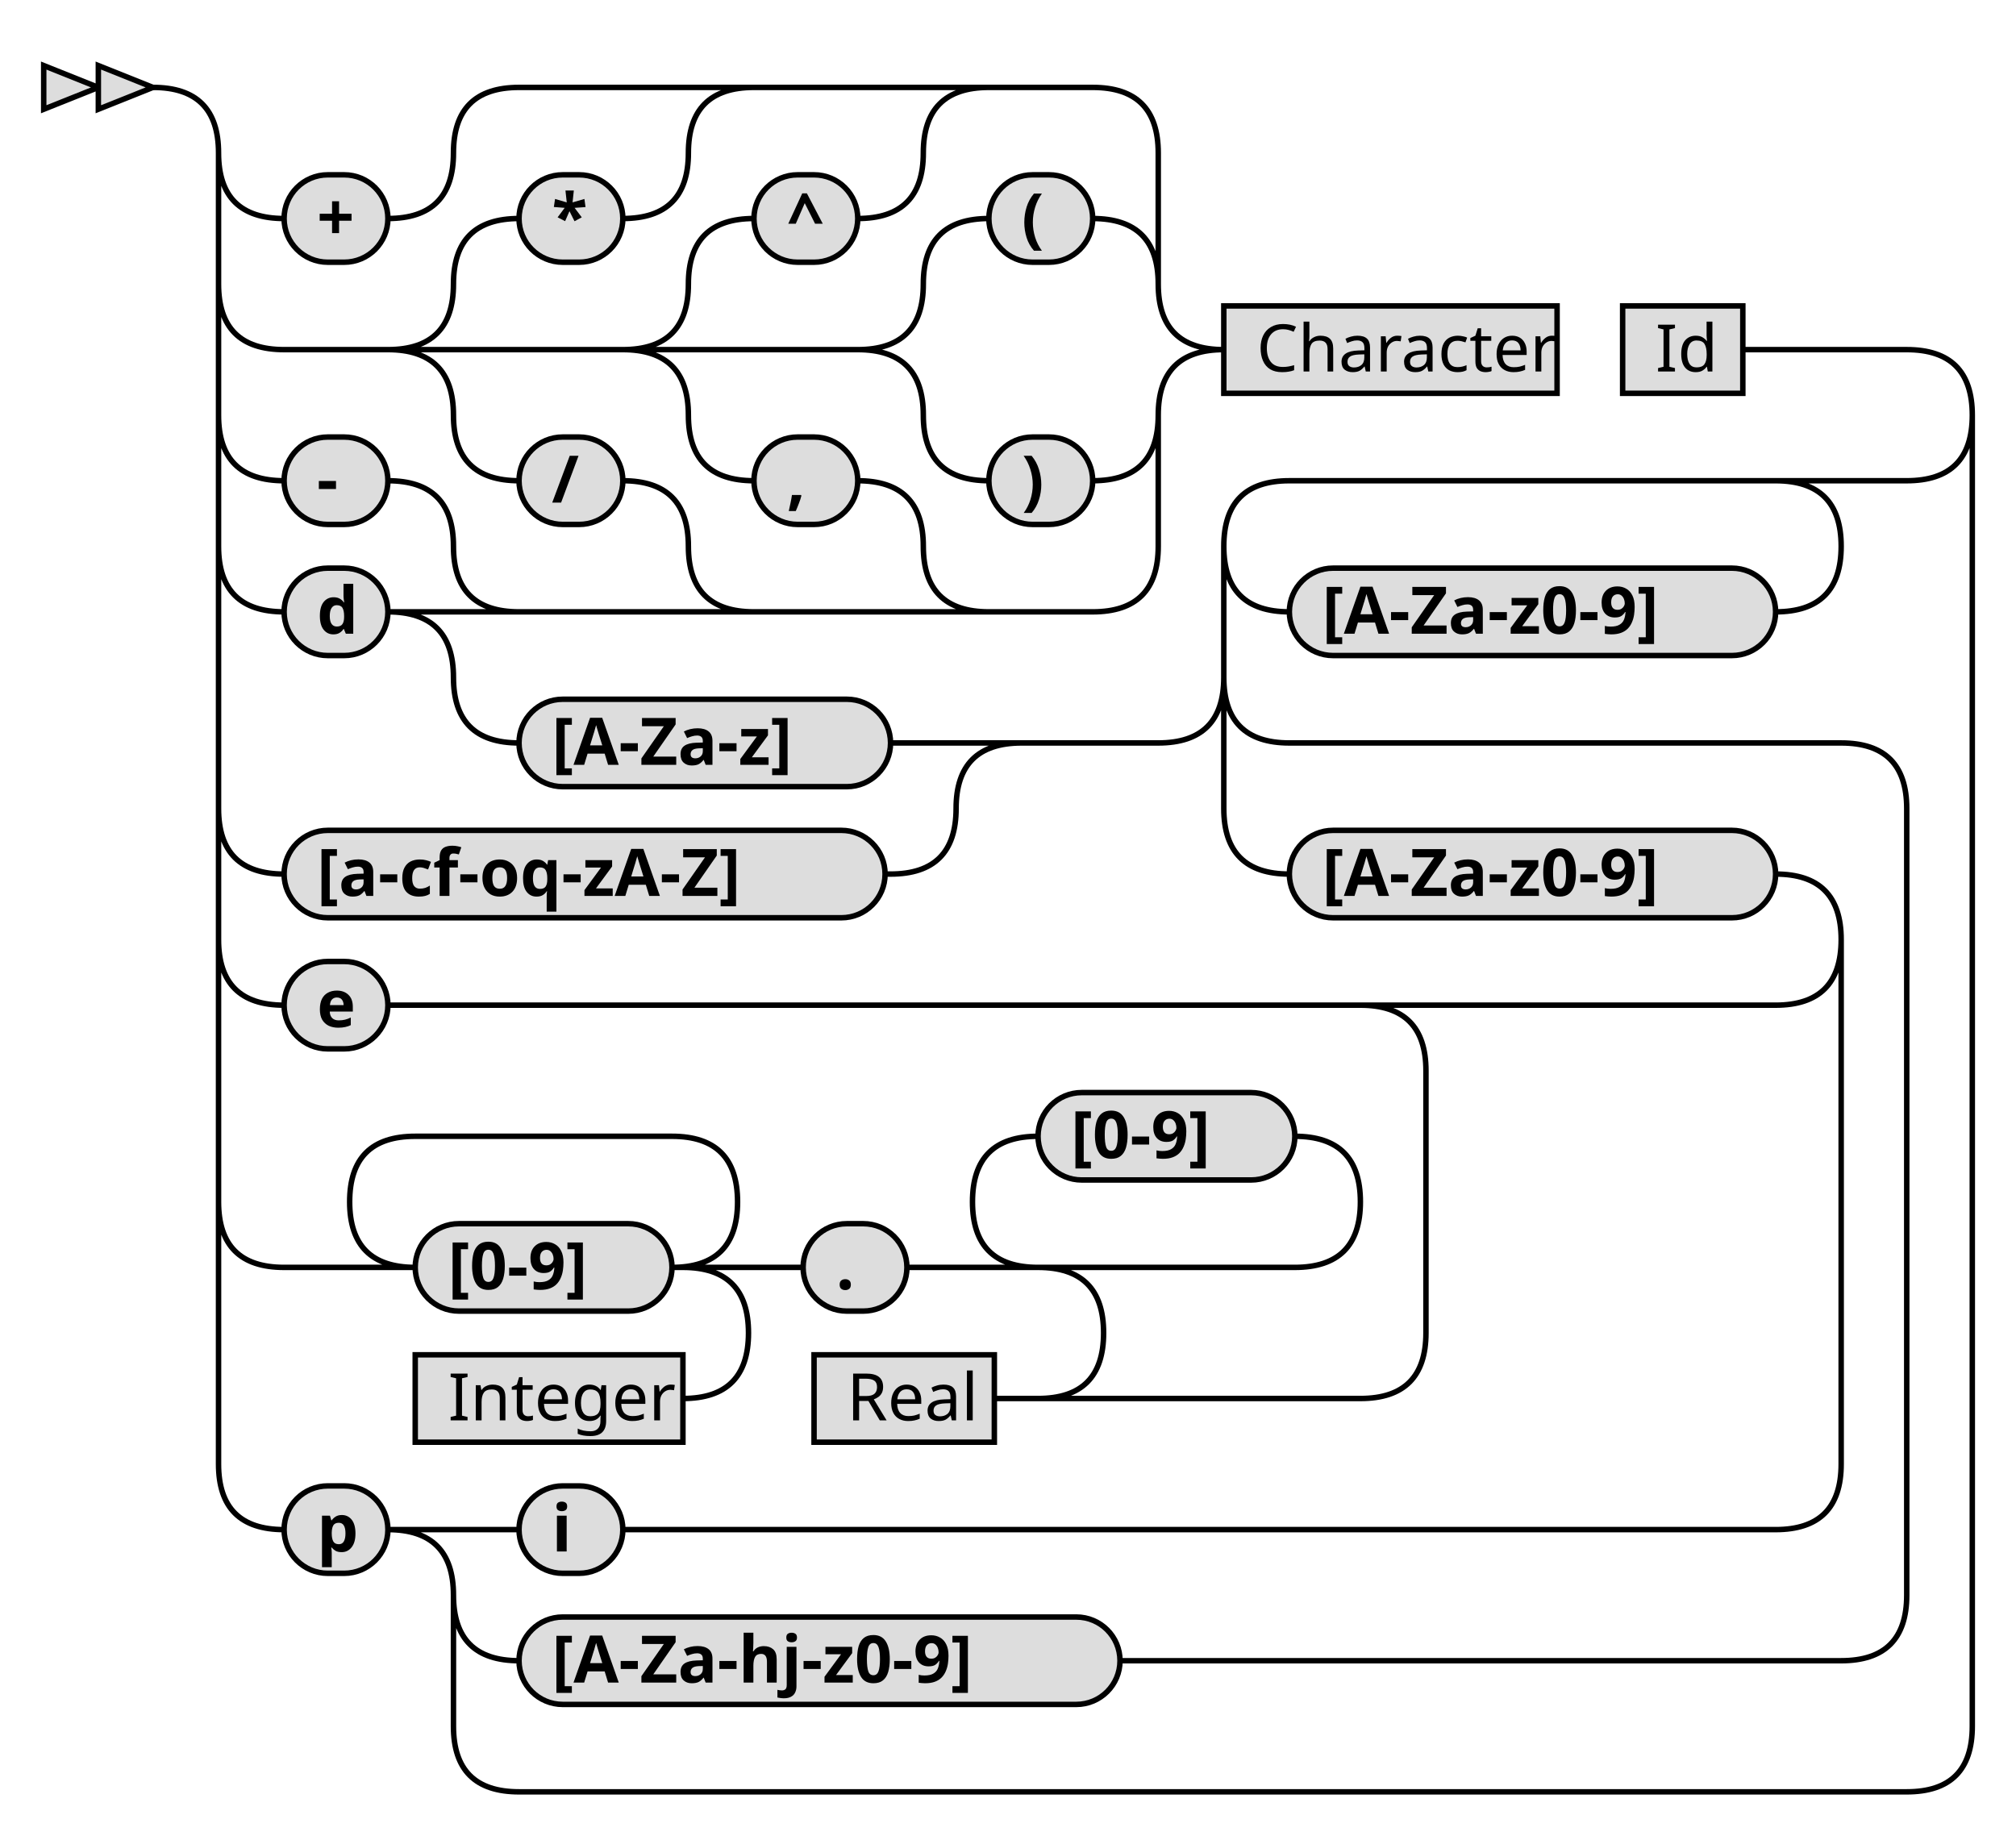
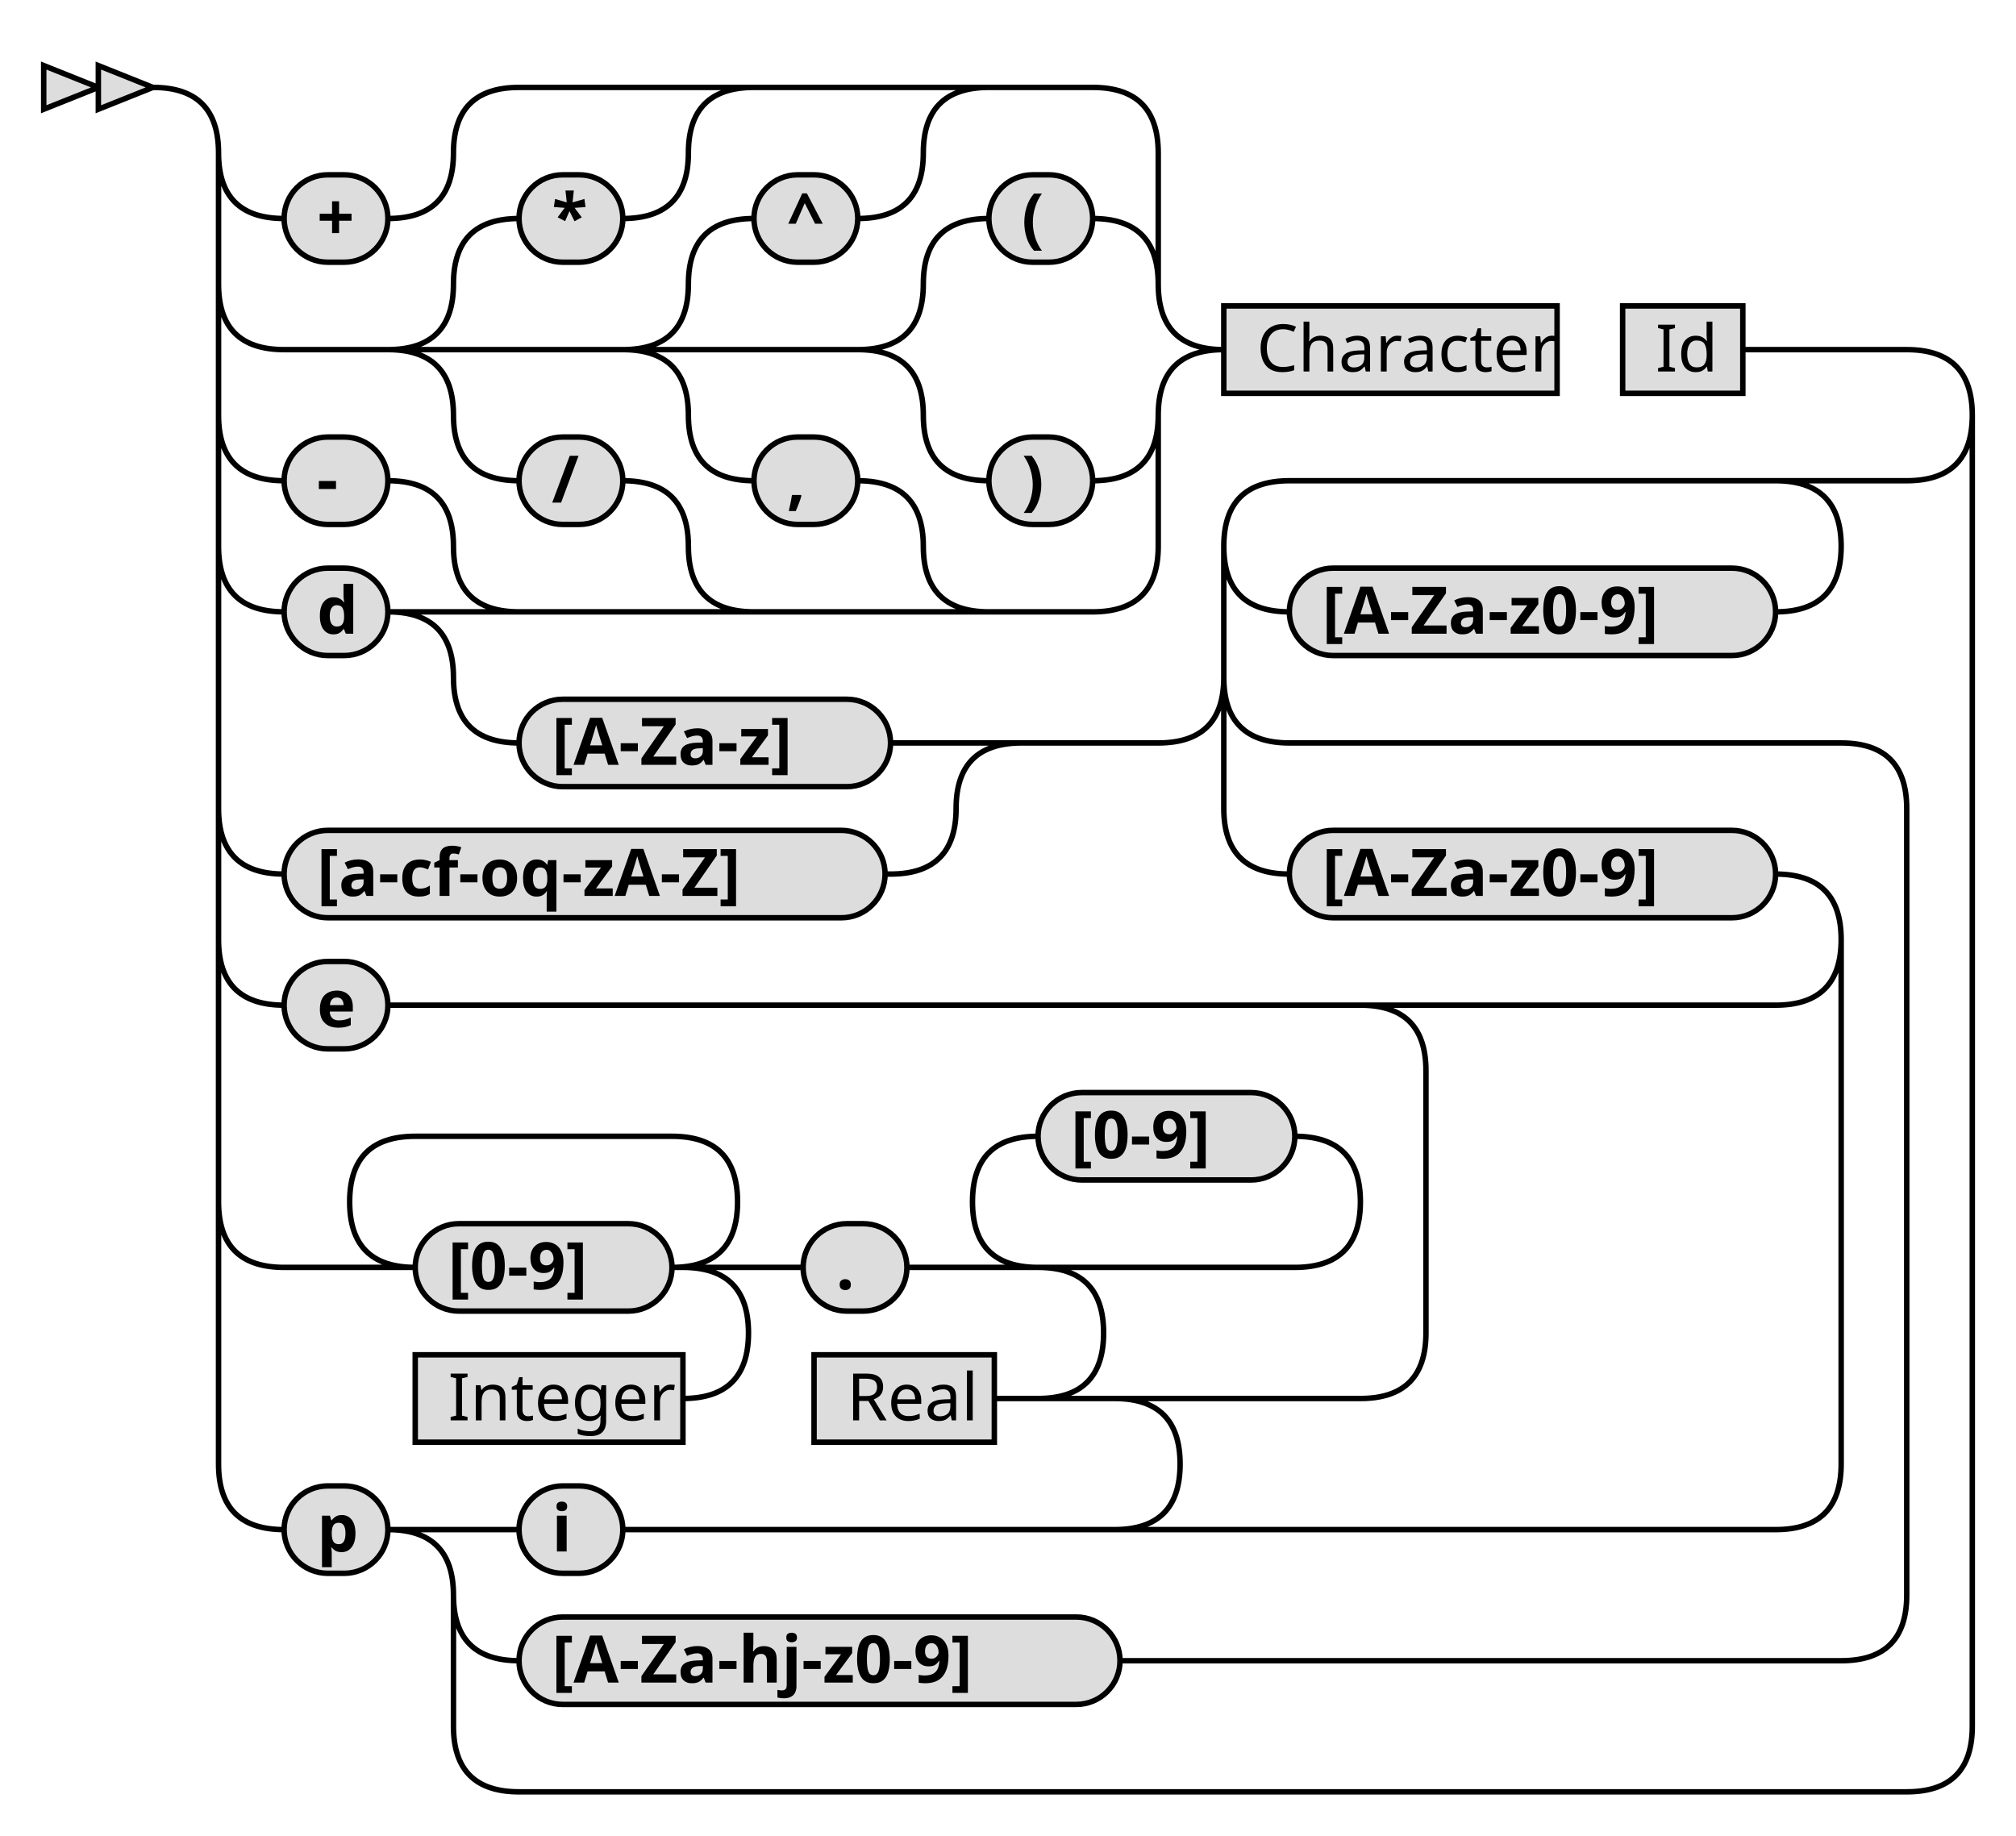
<svg xmlns="http://www.w3.org/2000/svg" width="369" height="336">
  <style type="text/css">
  @namespace "http://www.w3.org/2000/svg";
  path, rect, polygon {
    stroke: black;
    stroke-width: 1;
  }

  path {
    fill: none;
  }

  rect, polygon {
    fill: #ddd;
  }

  text.nonterminal {
    font-family: "Myriad Pro";
    font-size: 12px;
  }

  text.terminal {
    font-family: "Letter Gothic Std";
    font-weight: bold;
    font-size: 12px;
  }
</style>
  <polygon points=" 28 16  18 12  18 16   8 12   8 20  18 16  18 20" />
  <rect x="52" y="32" height="16" width="19" rx="8" />
  <text x="58" y="44" class="terminal">+</text>
  <rect x="95" y="32" height="16" width="19" rx="8" />
  <text x="101" y="44" class="terminal">*</text>
  <rect x="138" y="32" height="16" width="19" rx="8" />
  <text x="144" y="44" class="terminal">^</text>
  <rect x="181" y="32" height="16" width="19" rx="8" />
  <text x="187" y="44" class="terminal">(</text>
  <rect x="224" y="56" height="16" width="61" />
  <text x="230" y="68" class="nonterminal">Character</text>
  <rect x="297" y="56" height="16" width="22" />
  <text x="303" y="68" class="nonterminal">Id</text>
  <rect x="52" y="80" height="16" width="19" rx="8" />
  <text x="58" y="92" class="terminal">-</text>
  <rect x="95" y="80" height="16" width="19" rx="8" />
  <text x="101" y="92" class="terminal">/</text>
  <rect x="138" y="80" height="16" width="19" rx="8" />
  <text x="144" y="92" class="terminal">,</text>
  <rect x="181" y="80" height="16" width="19" rx="8" />
  <text x="187" y="92" class="terminal">)</text>
  <rect x="52" y="104" height="16" width="19" rx="8" />
  <text x="58" y="116" class="terminal">d</text>
  <rect x="236" y="104" height="16" width="89" rx="8" />
  <text x="242" y="116" class="terminal">[A-Za-z0-9]</text>
  <rect x="95" y="128" height="16" width="68" rx="8" />
  <text x="101" y="140" class="terminal">[A-Za-z]</text>
  <rect x="52" y="152" height="16" width="110" rx="8" />
  <text x="58" y="164" class="terminal">[a-cf-oq-zA-Z]</text>
  <rect x="236" y="152" height="16" width="89" rx="8" />
  <text x="242" y="164" class="terminal">[A-Za-z0-9]</text>
  <rect x="52" y="176" height="16" width="19" rx="8" />
  <text x="58" y="188" class="terminal">e</text>
  <rect x="190" y="200" height="16" width="47" rx="8" />
  <text x="196" y="212" class="terminal">[0-9]</text>
  <rect x="76" y="224" height="16" width="47" rx="8" />
  <text x="82" y="236" class="terminal">[0-9]</text>
  <rect x="147" y="224" height="16" width="19" rx="8" />
  <text x="153" y="236" class="terminal">.</text>
  <rect x="76" y="248" height="16" width="49" />
  <text x="82" y="260" class="nonterminal">Integer</text>
  <rect x="149" y="248" height="16" width="33" />
  <text x="155" y="260" class="nonterminal">Real</text>
  <rect x="52" y="272" height="16" width="19" rx="8" />
  <text x="58" y="284" class="terminal">p</text>
  <rect x="95" y="272" height="16" width="19" rx="8" />
  <text x="101" y="284" class="terminal">i</text>
  <rect x="95" y="296" height="16" width="110" rx="8" />
  <text x="101" y="308" class="terminal">[A-Za-hj-z0-9]</text>
-   <path d="   M 28 16 q 12 0 12 12 q 0 12 12 12   m 19 0 q 12 0 12 -12 q 0 -12 12 -12     h 105 q 12 0 12 12 v 24 q 0 12 12 12    M 40 28 v 24 q 0 12 12 12 h 105   M 114 40 q 12 0 12 -12 q 0 -12 12 -12   M 157 40 q 12 0 12 -12 q 0 -12 12 -12   M 200 40 q 12 0 12 12    M 71 64 q 12 0 12 -12 q 0 -12 12 -12   M 114 64 q 12 0 12 -12 q 0 -12 12 -12   M 157 64 q 12 0 12 -12 q 0 -12 12 -12    M 71 64 q 12 0 12 12 q 0 12 12 12   M 114 64 q 12 0 12 12 q 0 12 12 12   M 157 64 q 12 0 12 12 q 0 12 12 12    M 40 52 v 24 q  0 12 12 12   m 19 0 q 12 0 12 12 q 0 12 12 12     h 105 q 12 0 12 -12 v -24    M 114 88 q 12 0 12 12 q 0 12 12 12   M 157 88 q 12 0 12 12 q 0 12 12 12   M 200 88 q 12 0 12 -12 q 0 -12 12 -12    M 40 76 v 24 q 0 12 12 12   m 19 0 h 24    M 71 112 q 12 0 12 12 q 0 12 12 12   m 68 0     h 49  q 12 0 12 -12     v -24 q 0 -12 12 -12     h 113  q 12 0 12 -12 q 0 -12 -12 -12     h -30      M 40 100 v 48 q 0 12 12 12   m 110 0 h 1 q 12 0 12 -12 q 0 -12 12 -12    M 325 88 q 12 0 12 12 q 0 12 -12 12     m -89 0 q -12 0 -12 -12    M 236 160 q -12 0 -12 -12 v -24    M 40 148 v 24 q 0 12 12 12   m 19 0 h 254 q 12 0 12 -12 q 0 -12 -12 -12   M 249 184 q 12 0 12 12 v 48 q 0 12 -12 12 h -67    M 40 172 v 48 q 0 12 12 12 h 24   m 74 0   M 123 232 q 12 0 12 -12 0 -12 -12 -12     h -47 q -12 0 -12 12 q 0 12 12 12   M 123 232 h 24    M 125 232 q 12 0 12 12 q 0 12 -12 12    M 166 232 h 71  q 12 0 12 -12 q 0 -12 -12 -12   M 190 232 q 12 0 12 12 q 0 12 -12 12    M 166 232 h 16   M 190 208 q -12 0 -12 12 q 0 12 12 12    M 40 220 v 48 q 0 12 12 12   m 19 0 h 24 m 19 0 h 211 q 12 0 12 -12 v -96   M 71 280 q 12 0 12 12 q 0 12 12 12     m 110 0 h 132 q 12 0 12 -12     v -144 q 0 -12 -12 -12     h -101 q -12 0 -12 -12    M 83 292 v 24 q 0 12 12 12     h 242 h 12 q 12 0 12 -12     v -240 " />
+   <path d="   M 28 16 q 12 0 12 12 q 0 12 12 12   m 19 0 q 12 0 12 -12 q 0 -12 12 -12     h 105 q 12 0 12 12 v 24 q 0 12 12 12    M 40 28 v 24 q 0 12 12 12 h 105   M 114 40 q 12 0 12 -12 q 0 -12 12 -12   M 157 40 q 12 0 12 -12 q 0 -12 12 -12   M 200 40 q 12 0 12 12    M 71 64 q 12 0 12 -12 q 0 -12 12 -12   M 114 64 q 12 0 12 -12 q 0 -12 12 -12   M 157 64 q 12 0 12 -12 q 0 -12 12 -12    M 71 64 q 12 0 12 12 q 0 12 12 12   M 114 64 q 12 0 12 12 q 0 12 12 12   M 157 64 q 12 0 12 12 q 0 12 12 12    M 40 52 v 24 q  0 12 12 12   m 19 0 q 12 0 12 12 q 0 12 12 12     h 105 q 12 0 12 -12 v -24    M 114 88 q 12 0 12 12 q 0 12 12 12   M 157 88 q 12 0 12 12 q 0 12 12 12   M 200 88 q 12 0 12 -12 q 0 -12 12 -12    M 40 76 v 24 q 0 12 12 12   m 19 0 h 24    M 71 112 q 12 0 12 12 q 0 12 12 12   m 68 0     h 49  q 12 0 12 -12     v -24 q 0 -12 12 -12     h 113  q 12 0 12 -12 q 0 -12 -12 -12     h -30      M 40 100 v 48 q 0 12 12 12   m 110 0 h 1 q 12 0 12 -12 q 0 -12 12 -12    M 325 88 q 12 0 12 12 q 0 12 -12 12     m -89 0 q -12 0 -12 -12    M 236 160 q -12 0 -12 -12 v -24    M 40 148 v 24 q 0 12 12 12   m 19 0 h 254 q 12 0 12 -12 q 0 -12 -12 -12   M 249 184 q 12 0 12 12 v 48 q 0 12 -12 12 h -67    M 40 172 v 48 q 0 12 12 12 h 24   m 74 0   M 123 232 q 12 0 12 -12 0 -12 -12 -12     h -47 q -12 0 -12 12 q 0 12 12 12   M 123 232 h 24    M 125 232 q 12 0 12 12 q 0 12 -12 12    M 166 232 h 71  q 12 0 12 -12 q 0 -12 -12 -12   M 190 232 q 12 0 12 12 q 0 12 -12 12    M 166 232 h 16   M 190 208 q -12 0 -12 12 q 0 12 12 12    M 40 220 v 48 q 0 12 12 12   m 19 0 h 24 m 19 0 h 211 q 12 0 12 -12 v -96   M 71 280 q 12 0 12 12 q 0 12 12 12     m 110 0 h 132 q 12 0 12 -12     v -144 q 0 -12 -12 -12     h -101 q -12 0 -12 -12   M 204 280 q 12 0 12 -12 q 0 -12 -12 -12    M 83 292 v 24 q 0 12 12 12     h 242 h 12 q 12 0 12 -12     v -240 " />
</svg>
